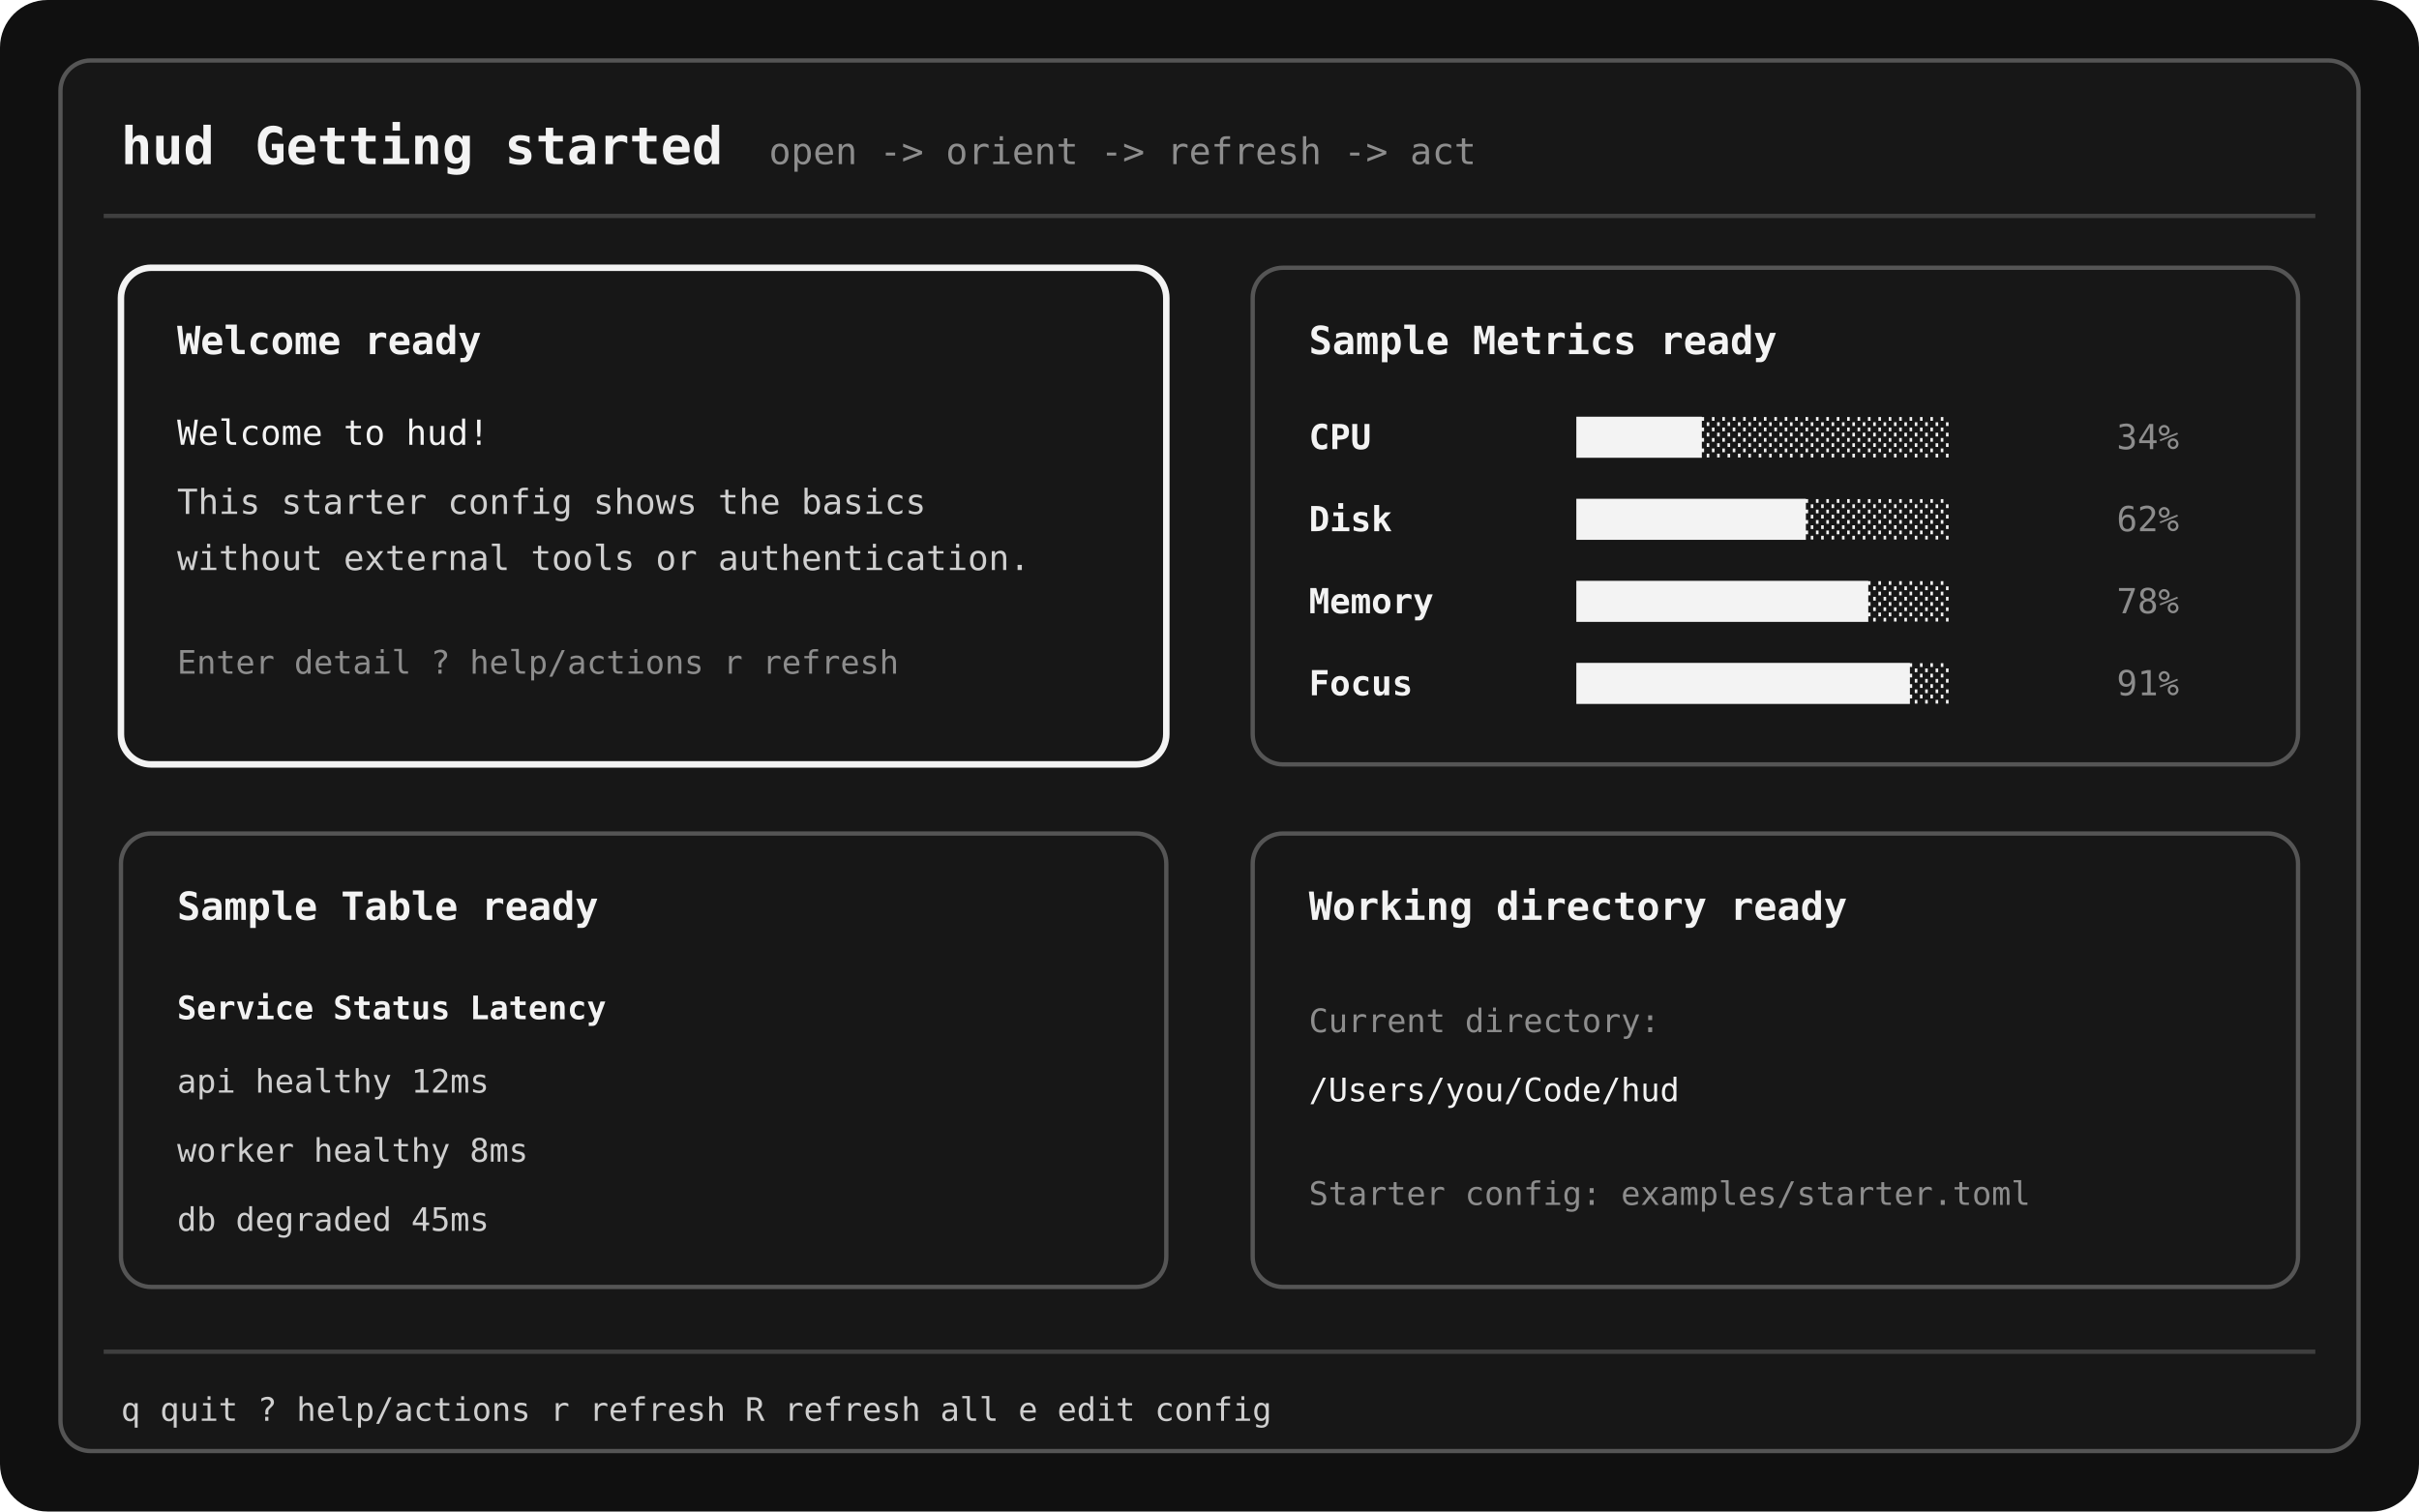
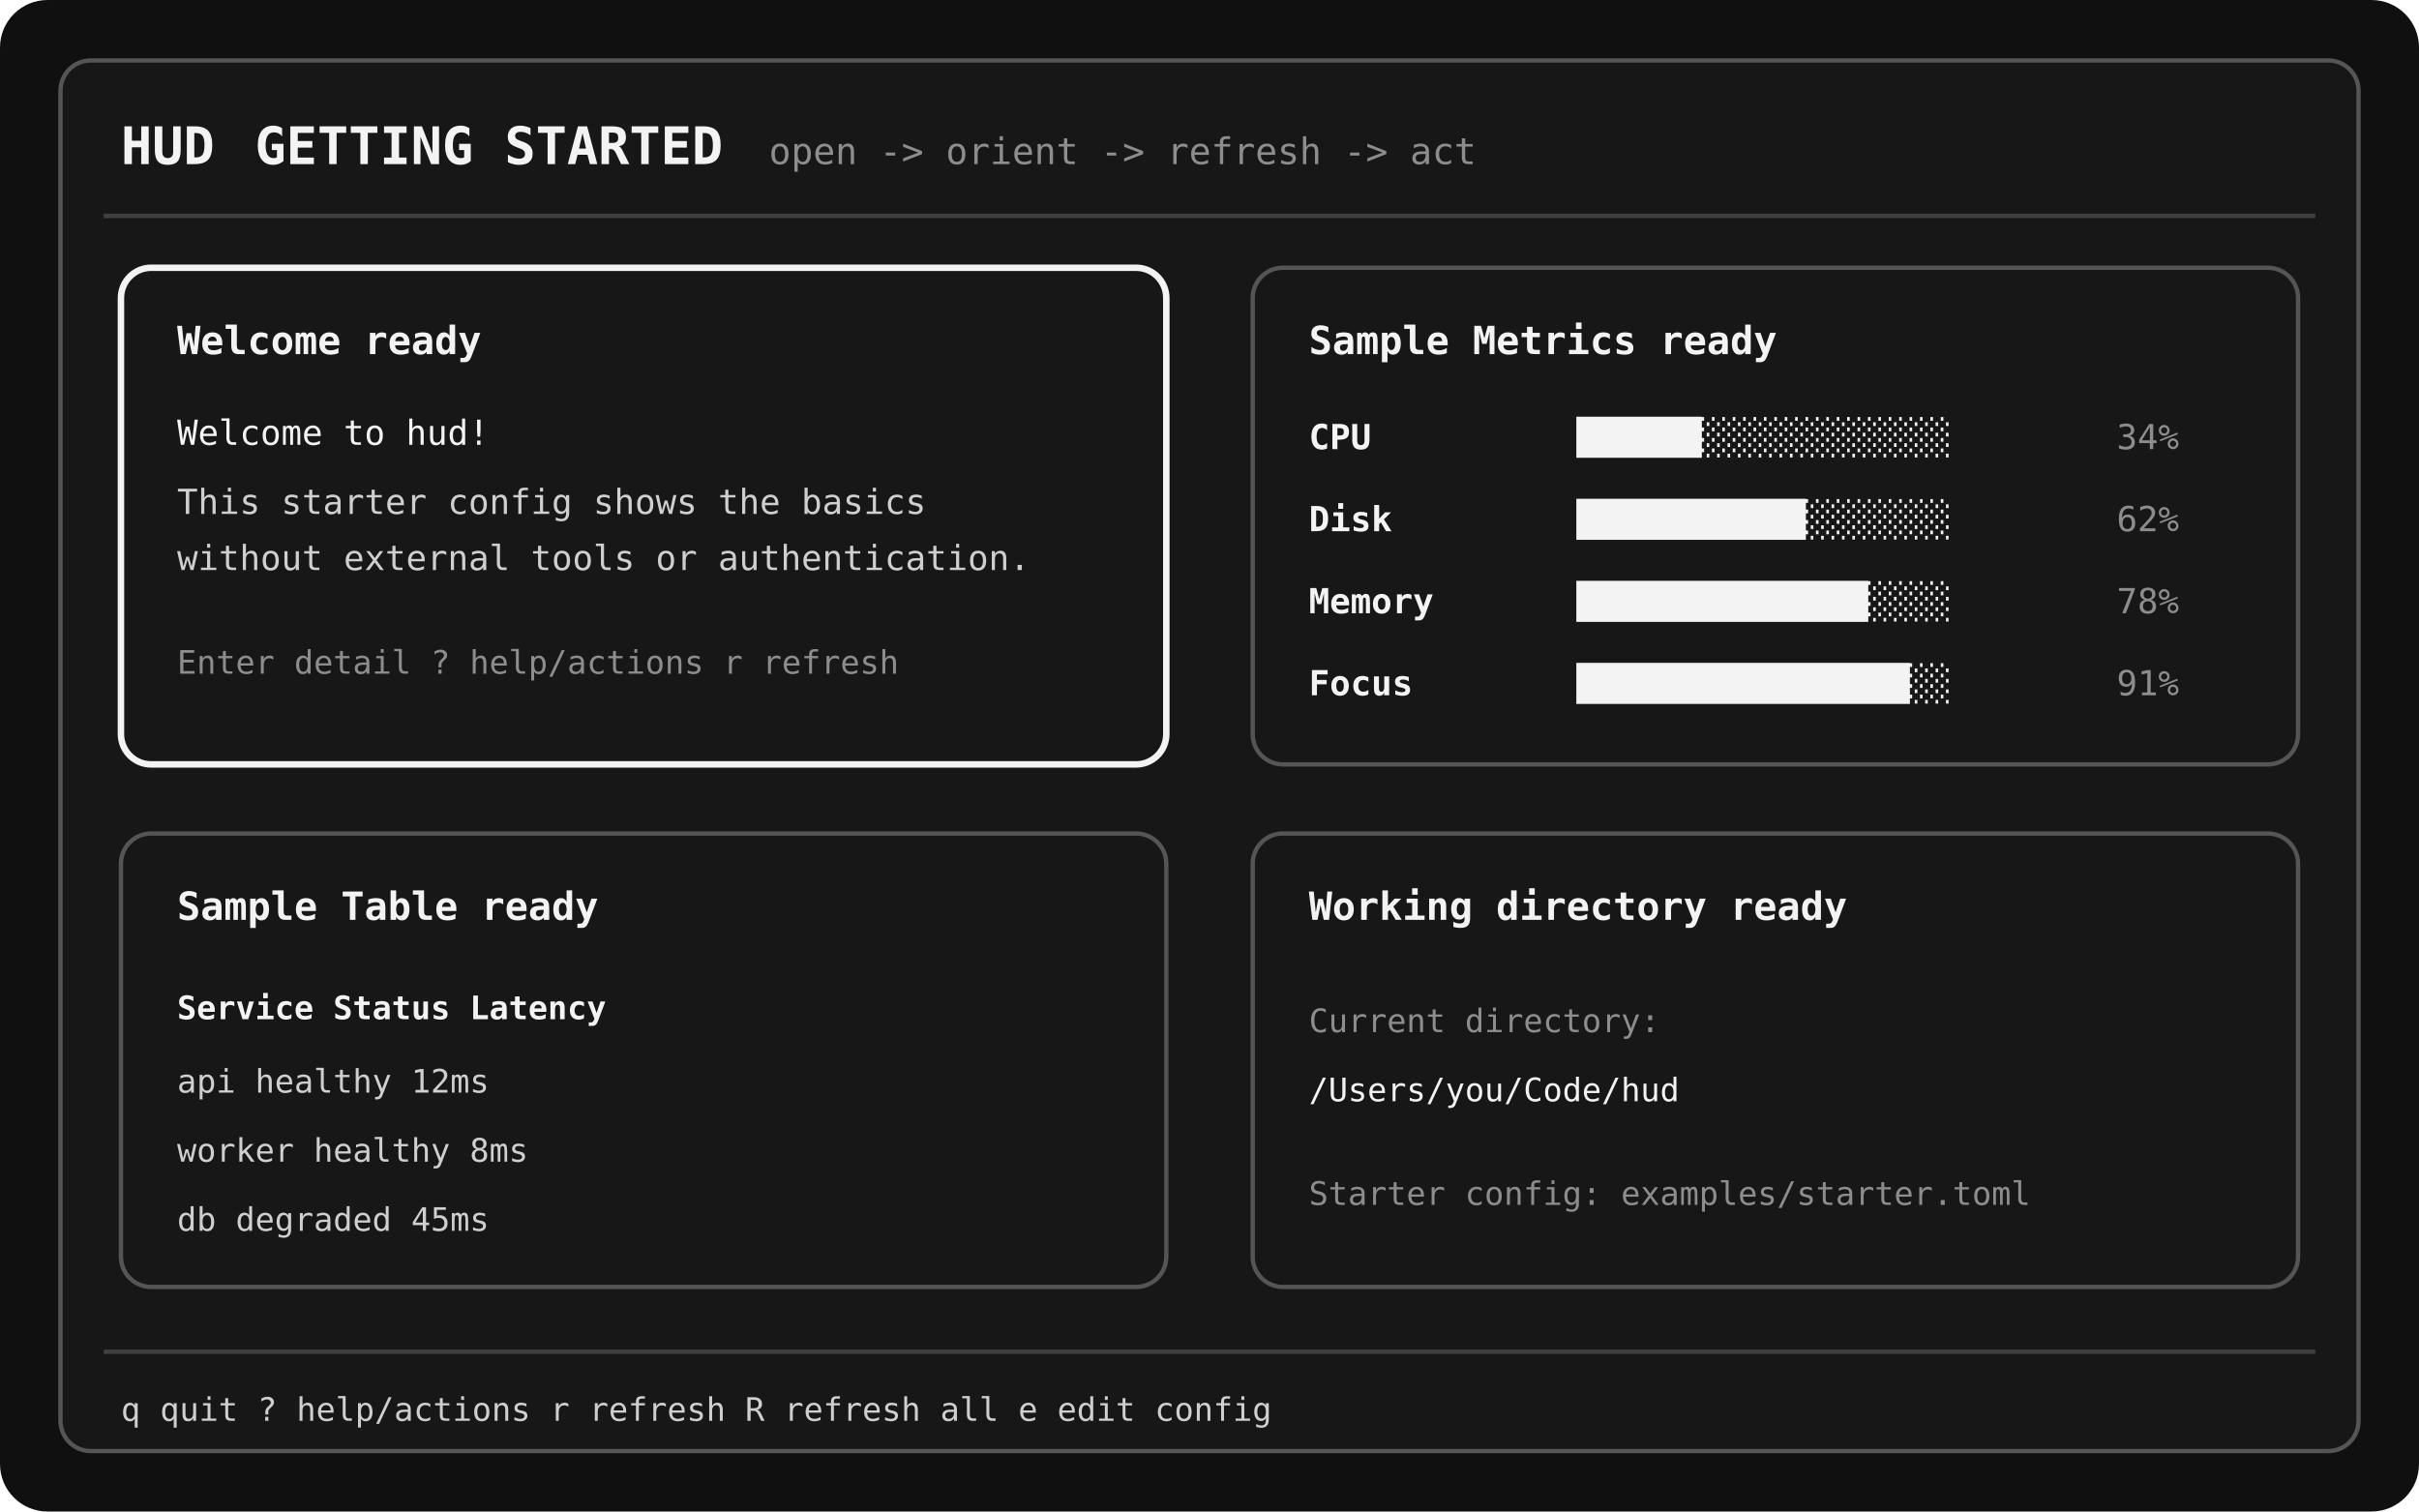
<svg xmlns="http://www.w3.org/2000/svg" width="1120" height="700" viewBox="0 0 1120 700" role="img" aria-labelledby="title desc">
  <rect width="1120" height="700" rx="22" fill="#101010" />
  <rect x="28" y="28" width="1064" height="644" rx="14" fill="#171717" stroke="#555555" stroke-width="2" />
  <g font-family="Menlo, Consolas, monospace">
-     <text x="56" y="76" fill="#f3f3f3" font-size="24" font-weight="700">hud</text>
-     <text x="118" y="76" fill="#f3f3f3" font-size="24" font-weight="700">Getting started</text>
+     <text x="56" y="76" fill="#f3f3f3" font-size="24" font-weight="700">HUD</text>
+     <text x="118" y="76" fill="#f3f3f3" font-size="24" font-weight="700">GETTING STARTED</text>
    <text x="356" y="76" fill="#8d8d8d" font-size="17">open -&gt; orient -&gt; refresh -&gt; act</text>
    <line x1="48" y1="100" x2="1072" y2="100" stroke="#3f3f3f" stroke-width="2" />
    <rect x="56" y="124" width="484" height="230" rx="14" fill="#171717" stroke="#f3f3f3" stroke-width="3" />
    <text x="82" y="164" fill="#f3f3f3" font-size="18" font-weight="700">Welcome ready</text>
    <text x="82" y="206" fill="#f3f3f3" font-size="16">Welcome to hud!</text>
    <text x="82" y="238" fill="#cfcfcf" font-size="16">This starter config shows the basics</text>
    <text x="82" y="264" fill="#cfcfcf" font-size="16">without external tools or authentication.</text>
    <text x="82" y="312" fill="#8d8d8d" font-size="15">Enter detail   ? help/actions   r refresh</text>
    <rect x="580" y="124" width="484" height="230" rx="14" fill="#171717" stroke="#555555" stroke-width="2" />
    <text x="606" y="164" fill="#f3f3f3" font-size="18" font-weight="700">Sample Metrics ready</text>
    <text x="606" y="208" fill="#f3f3f3" font-size="16" font-weight="700">CPU</text>
    <text x="730" y="208" fill="#f3f3f3" font-size="16">██████░░░░░░░░░░░░</text>
    <text x="980" y="208" fill="#8d8d8d" font-size="16">34%</text>
    <text x="606" y="246" fill="#f3f3f3" font-size="16" font-weight="700">Disk</text>
    <text x="730" y="246" fill="#f3f3f3" font-size="16">███████████░░░░░░░</text>
    <text x="980" y="246" fill="#8d8d8d" font-size="16">62%</text>
    <text x="606" y="284" fill="#f3f3f3" font-size="16" font-weight="700">Memory</text>
    <text x="730" y="284" fill="#f3f3f3" font-size="16">██████████████░░░░</text>
    <text x="980" y="284" fill="#8d8d8d" font-size="16">78%</text>
    <text x="606" y="322" fill="#f3f3f3" font-size="16" font-weight="700">Focus</text>
    <text x="730" y="322" fill="#f3f3f3" font-size="16">████████████████░░</text>
    <text x="980" y="322" fill="#8d8d8d" font-size="16">91%</text>
    <rect x="56" y="386" width="484" height="210" rx="14" fill="#171717" stroke="#555555" stroke-width="2" />
    <text x="82" y="426" fill="#f3f3f3" font-size="18" font-weight="700">Sample Table ready</text>
    <text x="82" y="472" fill="#f3f3f3" font-size="15" font-weight="700">Service  Status    Latency</text>
    <text x="82" y="506" fill="#cfcfcf" font-size="15">api      healthy   12ms</text>
    <text x="82" y="538" fill="#cfcfcf" font-size="15">worker   healthy   8ms</text>
    <text x="82" y="570" fill="#cfcfcf" font-size="15">db       degraded  45ms</text>
    <rect x="580" y="386" width="484" height="210" rx="14" fill="#171717" stroke="#555555" stroke-width="2" />
    <text x="606" y="426" fill="#f3f3f3" font-size="18" font-weight="700">Working directory ready</text>
    <text x="606" y="478" fill="#8d8d8d" font-size="15">Current directory:</text>
    <text x="606" y="510" fill="#f3f3f3" font-size="15">  /Users/you/Code/hud</text>
    <text x="606" y="558" fill="#8d8d8d" font-size="15">Starter config: examples/starter.toml</text>
    <line x1="48" y1="626" x2="1072" y2="626" stroke="#3f3f3f" stroke-width="2" />
    <text x="56" y="658" fill="#cfcfcf" font-size="15">q quit  ? help/actions  r refresh  R refresh all  e edit config</text>
  </g>
</svg>
